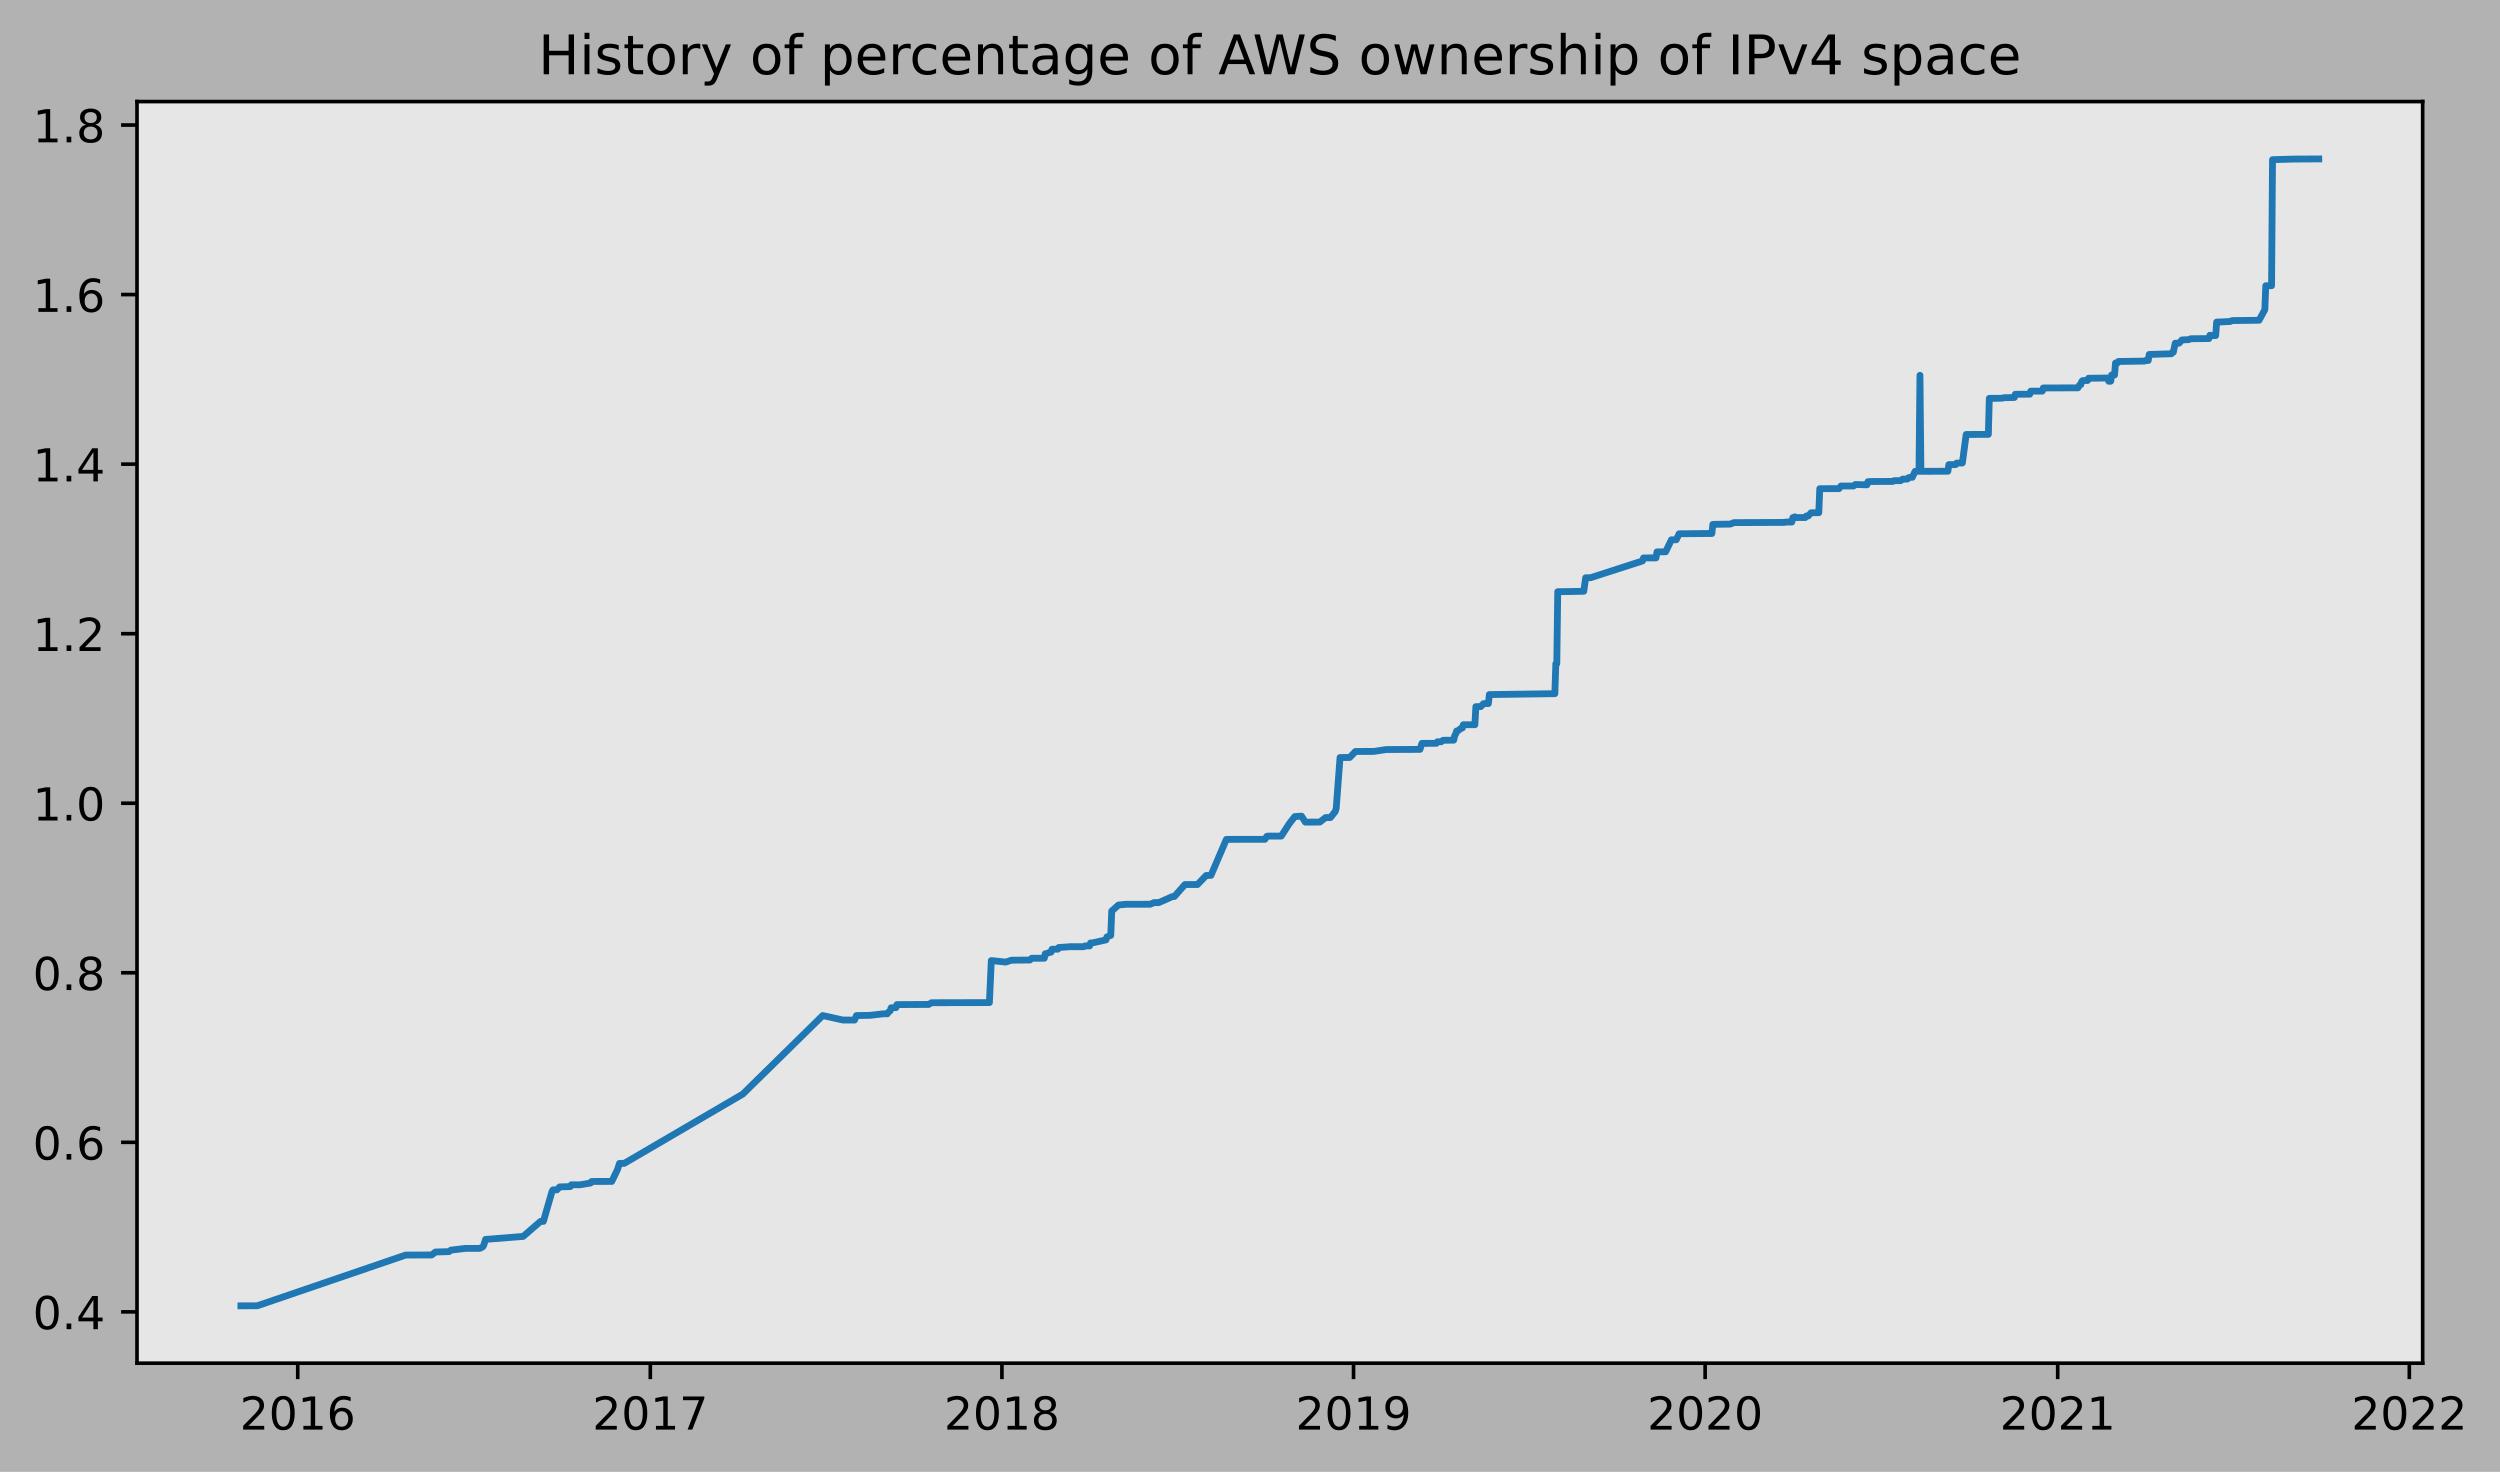
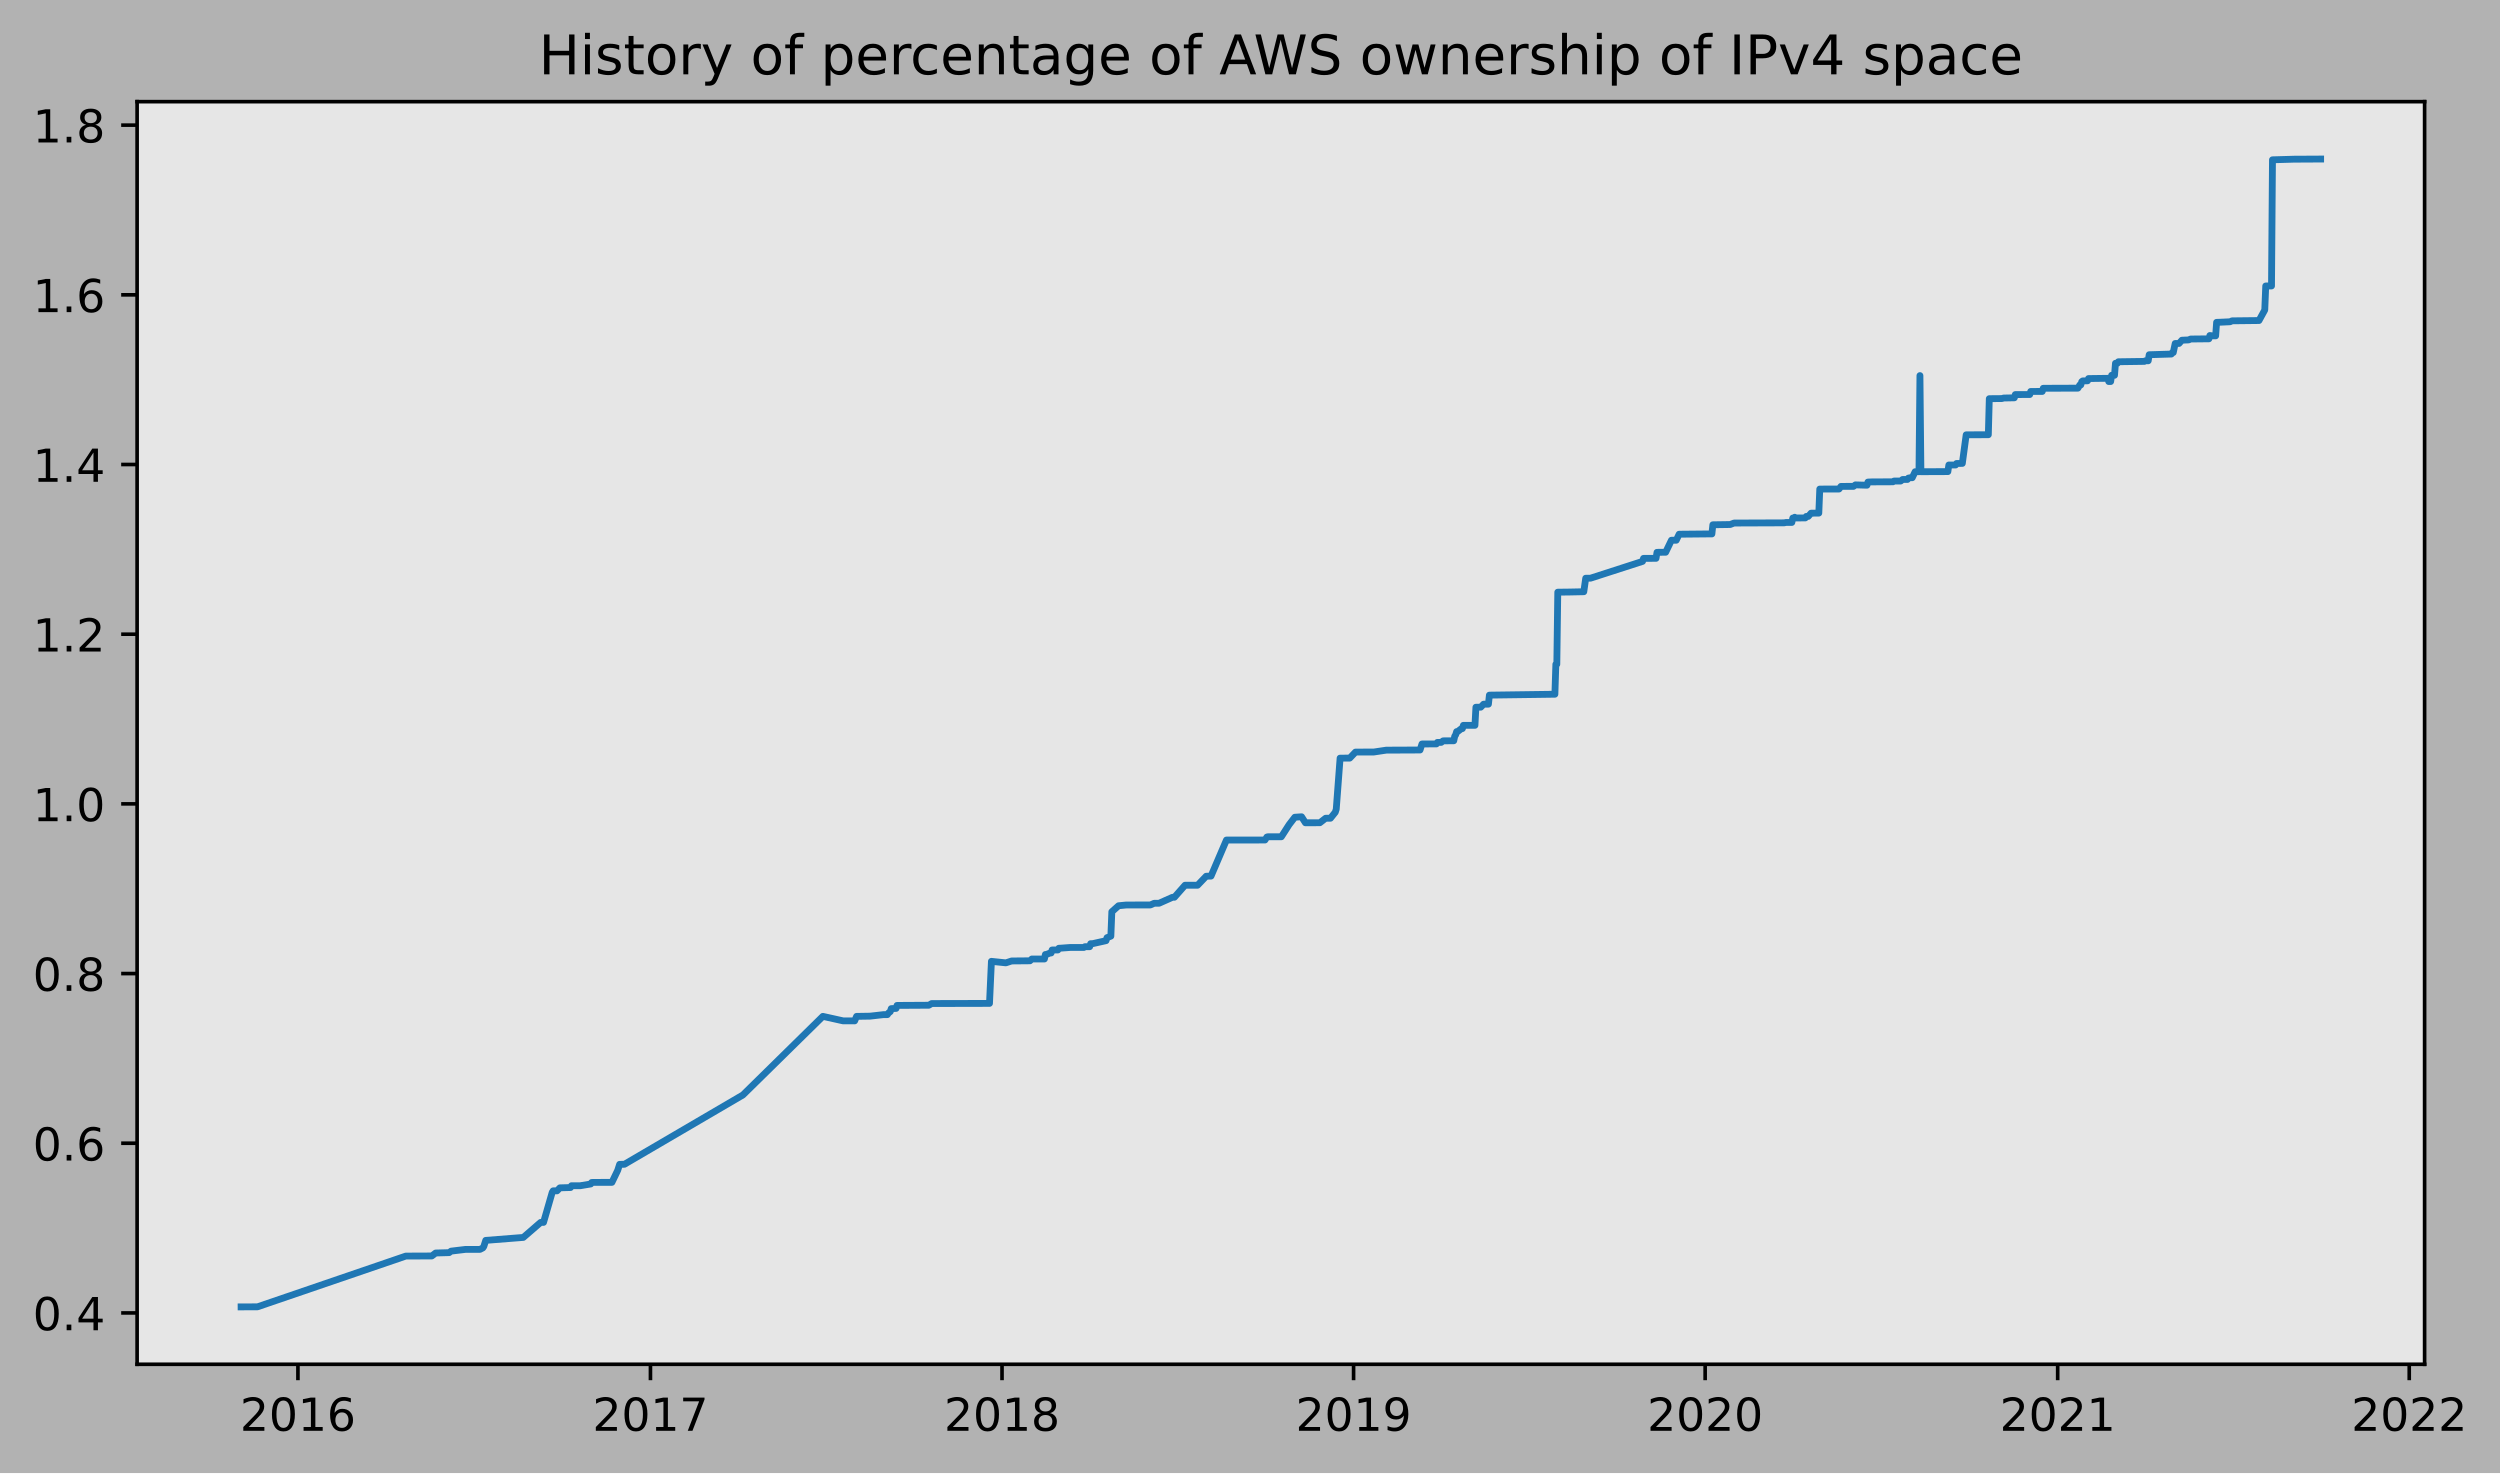
- <svg xmlns="http://www.w3.org/2000/svg" xmlns:xlink="http://www.w3.org/1999/xlink" height="323.396pt" version="1.1" viewBox="0 0 549.297 323.396" width="549.297pt">
+ <svg xmlns="http://www.w3.org/2000/svg" xmlns:xlink="http://www.w3.org/1999/xlink" height="323.396pt" version="1.1" viewBox="0 0 548.855 323.396" width="548.855pt">
  <defs>
    <style type="text/css">
*{stroke-linecap:butt;stroke-linejoin:round;}
  </style>
  </defs>
  <g id="figure_1">
    <g id="patch_1">
-       <path d="M 0 323.396  L 549.297 323.396  L 549.297 0  L 0 0  z " style="fill:#b2b2b2;" />
+       <path d="M 0 323.396  L 548.855 323.396  L 548.855 0  L 0 0  z " style="fill:#b2b2b2;" />
    </g>
    <g id="axes_1">
      <g id="patch_2">
        <path d="M 30.103 299.518  L 532.303 299.518  L 532.303 22.318  L 30.103 22.318  z " style="fill:#e6e6e6;" />
      </g>
      <g id="matplotlib.axis_1">
        <g id="xtick_1">
          <g id="line2d_1">
            <defs>
-               <path d="M 0 0  L 0 3.5  " id="mbe4818b61f" style="stroke:#000000;stroke-width:0.8;" />
-             </defs>
-             <g>
-               <use style="stroke:#000000;stroke-width:0.8;" x="65.418" xlink:href="#mbe4818b61f" y="299.518" />
+               <path d="M 0 0  L 0 3.5  " id="m48c02fd66b" style="stroke:#000000;stroke-width:0.8;" />
+             </defs>
+             <g>
+               <use style="stroke:#000000;stroke-width:0.8;" x="65.407" xlink:href="#m48c02fd66b" y="299.518" />
            </g>
          </g>
          <g id="text_1">
            <defs>
              <path d="M 19.188 8.297  L 53.609 8.297  L 53.609 0  L 7.328 0  L 7.328 8.297  Q 12.938 14.109 22.625 23.891  Q 32.328 33.688 34.812 36.531  Q 39.547 41.844 41.422 45.531  Q 43.312 49.219 43.312 52.781  Q 43.312 58.594 39.234 62.25  Q 35.156 65.922 28.609 65.922  Q 23.969 65.922 18.812 64.312  Q 13.672 62.703 7.812 59.422  L 7.812 69.391  Q 13.766 71.781 18.938 73  Q 24.125 74.219 28.422 74.219  Q 39.75 74.219 46.484 68.547  Q 53.219 62.891 53.219 53.422  Q 53.219 48.922 51.531 44.891  Q 49.859 40.875 45.406 35.406  Q 44.188 33.984 37.641 27.219  Q 31.109 20.453 19.188 8.297  z " id="DejaVuSans-50" />
              <path d="M 31.781 66.406  Q 24.172 66.406 20.328 58.906  Q 16.5 51.422 16.5 36.375  Q 16.5 21.391 20.328 13.891  Q 24.172 6.391 31.781 6.391  Q 39.453 6.391 43.281 13.891  Q 47.125 21.391 47.125 36.375  Q 47.125 51.422 43.281 58.906  Q 39.453 66.406 31.781 66.406  z M 31.781 74.219  Q 44.047 74.219 50.516 64.516  Q 56.984 54.828 56.984 36.375  Q 56.984 17.969 50.516 8.266  Q 44.047 -1.422 31.781 -1.422  Q 19.531 -1.422 13.062 8.266  Q 6.594 17.969 6.594 36.375  Q 6.594 54.828 13.062 64.516  Q 19.531 74.219 31.781 74.219  z " id="DejaVuSans-48" />
              <path d="M 12.406 8.297  L 28.516 8.297  L 28.516 63.922  L 10.984 60.406  L 10.984 69.391  L 28.422 72.906  L 38.281 72.906  L 38.281 8.297  L 54.391 8.297  L 54.391 0  L 12.406 0  z " id="DejaVuSans-49" />
              <path d="M 33.016 40.375  Q 26.375 40.375 22.484 35.828  Q 18.609 31.297 18.609 23.391  Q 18.609 15.531 22.484 10.953  Q 26.375 6.391 33.016 6.391  Q 39.656 6.391 43.531 10.953  Q 47.406 15.531 47.406 23.391  Q 47.406 31.297 43.531 35.828  Q 39.656 40.375 33.016 40.375  z M 52.594 71.297  L 52.594 62.312  Q 48.875 64.062 45.094 64.984  Q 41.312 65.922 37.594 65.922  Q 27.828 65.922 22.672 59.328  Q 17.531 52.734 16.797 39.406  Q 19.672 43.656 24.016 45.922  Q 28.375 48.188 33.594 48.188  Q 44.578 48.188 50.953 41.516  Q 57.328 34.859 57.328 23.391  Q 57.328 12.156 50.688 5.359  Q 44.047 -1.422 33.016 -1.422  Q 20.359 -1.422 13.672 8.266  Q 6.984 17.969 6.984 36.375  Q 6.984 53.656 15.188 63.938  Q 23.391 74.219 37.203 74.219  Q 40.922 74.219 44.703 73.484  Q 48.484 72.75 52.594 71.297  z " id="DejaVuSans-54" />
            </defs>
-             <g transform="translate(52.6932 314.1166)scale(0.1 -0.1)">
+             <g transform="translate(52.68163 314.1166)scale(0.1 -0.1)">
              <use xlink:href="#DejaVuSans-50" />
              <use x="63.623" xlink:href="#DejaVuSans-48" />
              <use x="127.246" xlink:href="#DejaVuSans-49" />
              <use x="190.869" xlink:href="#DejaVuSans-54" />
            </g>
          </g>
        </g>
        <g id="xtick_2">
          <g id="line2d_2">
            <g>
-               <use style="stroke:#000000;stroke-width:0.8;" x="142.885" xlink:href="#mbe4818b61f" y="299.518" />
+               <use style="stroke:#000000;stroke-width:0.8;" x="142.802" xlink:href="#m48c02fd66b" y="299.518" />
            </g>
          </g>
          <g id="text_2">
            <defs>
              <path d="M 8.203 72.906  L 55.078 72.906  L 55.078 68.703  L 28.609 0  L 18.312 0  L 43.219 64.594  L 8.203 64.594  z " id="DejaVuSans-55" />
            </defs>
-             <g transform="translate(130.1599 314.1166)scale(0.1 -0.1)">
+             <g transform="translate(130.0765 314.1166)scale(0.1 -0.1)">
              <use xlink:href="#DejaVuSans-50" />
              <use x="63.623" xlink:href="#DejaVuSans-48" />
              <use x="127.246" xlink:href="#DejaVuSans-49" />
              <use x="190.869" xlink:href="#DejaVuSans-55" />
            </g>
          </g>
        </g>
        <g id="xtick_3">
          <g id="line2d_3">
            <g>
-               <use style="stroke:#000000;stroke-width:0.8;" x="220.14" xlink:href="#mbe4818b61f" y="299.518" />
+               <use style="stroke:#000000;stroke-width:0.8;" x="219.985" xlink:href="#m48c02fd66b" y="299.518" />
            </g>
          </g>
          <g id="text_3">
            <defs>
              <path d="M 31.781 34.625  Q 24.75 34.625 20.719 30.859  Q 16.703 27.094 16.703 20.516  Q 16.703 13.922 20.719 10.156  Q 24.75 6.391 31.781 6.391  Q 38.812 6.391 42.859 10.172  Q 46.922 13.969 46.922 20.516  Q 46.922 27.094 42.891 30.859  Q 38.875 34.625 31.781 34.625  z M 21.922 38.812  Q 15.578 40.375 12.031 44.719  Q 8.5 49.078 8.5 55.328  Q 8.5 64.062 14.719 69.141  Q 20.953 74.219 31.781 74.219  Q 42.672 74.219 48.875 69.141  Q 55.078 64.062 55.078 55.328  Q 55.078 49.078 51.531 44.719  Q 48 40.375 41.703 38.812  Q 48.828 37.156 52.797 32.312  Q 56.781 27.484 56.781 20.516  Q 56.781 9.906 50.312 4.234  Q 43.844 -1.422 31.781 -1.422  Q 19.734 -1.422 13.25 4.234  Q 6.781 9.906 6.781 20.516  Q 6.781 27.484 10.781 32.312  Q 14.797 37.156 21.922 38.812  z M 18.312 54.391  Q 18.312 48.734 21.844 45.562  Q 25.391 42.391 31.781 42.391  Q 38.141 42.391 41.719 45.562  Q 45.312 48.734 45.312 54.391  Q 45.312 60.062 41.719 63.234  Q 38.141 66.406 31.781 66.406  Q 25.391 66.406 21.844 63.234  Q 18.312 60.062 18.312 54.391  z " id="DejaVuSans-56" />
            </defs>
-             <g transform="translate(207.4149 314.1166)scale(0.1 -0.1)">
+             <g transform="translate(207.26 314.1166)scale(0.1 -0.1)">
              <use xlink:href="#DejaVuSans-50" />
              <use x="63.623" xlink:href="#DejaVuSans-48" />
              <use x="127.246" xlink:href="#DejaVuSans-49" />
              <use x="190.869" xlink:href="#DejaVuSans-56" />
            </g>
          </g>
        </g>
        <g id="xtick_4">
          <g id="line2d_4">
            <g>
-               <use style="stroke:#000000;stroke-width:0.8;" x="297.395" xlink:href="#mbe4818b61f" y="299.518" />
+               <use style="stroke:#000000;stroke-width:0.8;" x="297.168" xlink:href="#m48c02fd66b" y="299.518" />
            </g>
          </g>
          <g id="text_4">
            <defs>
              <path d="M 10.984 1.516  L 10.984 10.5  Q 14.703 8.734 18.5 7.812  Q 22.312 6.891 25.984 6.891  Q 35.75 6.891 40.891 13.453  Q 46.047 20.016 46.781 33.406  Q 43.953 29.203 39.594 26.953  Q 35.25 24.703 29.984 24.703  Q 19.047 24.703 12.672 31.312  Q 6.297 37.938 6.297 49.422  Q 6.297 60.641 12.938 67.422  Q 19.578 74.219 30.609 74.219  Q 43.266 74.219 49.922 64.516  Q 56.594 54.828 56.594 36.375  Q 56.594 19.141 48.406 8.859  Q 40.234 -1.422 26.422 -1.422  Q 22.703 -1.422 18.891 -0.688  Q 15.094 0.047 10.984 1.516  z M 30.609 32.422  Q 37.25 32.422 41.125 36.953  Q 45.016 41.5 45.016 49.422  Q 45.016 57.281 41.125 61.844  Q 37.25 66.406 30.609 66.406  Q 23.969 66.406 20.094 61.844  Q 16.219 57.281 16.219 49.422  Q 16.219 41.5 20.094 36.953  Q 23.969 32.422 30.609 32.422  z " id="DejaVuSans-57" />
            </defs>
-             <g transform="translate(284.6699 314.1166)scale(0.1 -0.1)">
+             <g transform="translate(284.4435 314.1166)scale(0.1 -0.1)">
              <use xlink:href="#DejaVuSans-50" />
              <use x="63.623" xlink:href="#DejaVuSans-48" />
              <use x="127.246" xlink:href="#DejaVuSans-49" />
              <use x="190.869" xlink:href="#DejaVuSans-57" />
            </g>
          </g>
        </g>
        <g id="xtick_5">
          <g id="line2d_5">
            <g>
-               <use style="stroke:#000000;stroke-width:0.8;" x="374.65" xlink:href="#mbe4818b61f" y="299.518" />
+               <use style="stroke:#000000;stroke-width:0.8;" x="374.352" xlink:href="#m48c02fd66b" y="299.518" />
            </g>
          </g>
          <g id="text_5">
-             <g transform="translate(361.925 314.1166)scale(0.1 -0.1)">
+             <g transform="translate(361.6269 314.1166)scale(0.1 -0.1)">
              <use xlink:href="#DejaVuSans-50" />
              <use x="63.623" xlink:href="#DejaVuSans-48" />
              <use x="127.246" xlink:href="#DejaVuSans-50" />
              <use x="190.869" xlink:href="#DejaVuSans-48" />
            </g>
          </g>
        </g>
        <g id="xtick_6">
          <g id="line2d_6">
            <g>
-               <use style="stroke:#000000;stroke-width:0.8;" x="452.117" xlink:href="#mbe4818b61f" y="299.518" />
+               <use style="stroke:#000000;stroke-width:0.8;" x="451.747" xlink:href="#m48c02fd66b" y="299.518" />
            </g>
          </g>
          <g id="text_6">
-             <g transform="translate(439.3916 314.1166)scale(0.1 -0.1)">
+             <g transform="translate(439.0219 314.1166)scale(0.1 -0.1)">
              <use xlink:href="#DejaVuSans-50" />
              <use x="63.623" xlink:href="#DejaVuSans-48" />
              <use x="127.246" xlink:href="#DejaVuSans-50" />
              <use x="190.869" xlink:href="#DejaVuSans-49" />
            </g>
          </g>
        </g>
        <g id="xtick_7">
          <g id="line2d_7">
            <g>
-               <use style="stroke:#000000;stroke-width:0.8;" x="529.372" xlink:href="#mbe4818b61f" y="299.518" />
+               <use style="stroke:#000000;stroke-width:0.8;" x="528.93" xlink:href="#m48c02fd66b" y="299.518" />
            </g>
          </g>
          <g id="text_7">
-             <g transform="translate(516.6467 314.1166)scale(0.1 -0.1)">
+             <g transform="translate(516.2053 314.1166)scale(0.1 -0.1)">
              <use xlink:href="#DejaVuSans-50" />
              <use x="63.623" xlink:href="#DejaVuSans-48" />
              <use x="127.246" xlink:href="#DejaVuSans-50" />
              <use x="190.869" xlink:href="#DejaVuSans-50" />
            </g>
          </g>
        </g>
      </g>
      <g id="matplotlib.axis_2">
        <g id="ytick_1">
          <g id="line2d_8">
            <defs>
-               <path d="M 0 0  L -3.5 0  " id="m93fa39d09d" style="stroke:#000000;stroke-width:0.8;" />
-             </defs>
-             <g>
-               <use style="stroke:#000000;stroke-width:0.8;" x="30.103" xlink:href="#m93fa39d09d" y="288.244" />
+               <path d="M 0 0  L -3.5 0  " id="m6d842d159d" style="stroke:#000000;stroke-width:0.8;" />
+             </defs>
+             <g>
+               <use style="stroke:#000000;stroke-width:0.8;" x="30.103" xlink:href="#m6d842d159d" y="288.244" />
            </g>
          </g>
          <g id="text_8">
            <defs>
              <path d="M 10.688 12.406  L 21 12.406  L 21 0  L 10.688 0  z " id="DejaVuSans-46" />
              <path d="M 37.797 64.312  L 12.891 25.391  L 37.797 25.391  z M 35.203 72.906  L 47.609 72.906  L 47.609 25.391  L 58.016 25.391  L 58.016 17.188  L 47.609 17.188  L 47.609 0  L 37.797 0  L 37.797 17.188  L 4.891 17.188  L 4.891 26.703  z " id="DejaVuSans-52" />
            </defs>
            <g transform="translate(7.2 292.0431)scale(0.1 -0.1)">
              <use xlink:href="#DejaVuSans-48" />
              <use x="63.623" xlink:href="#DejaVuSans-46" />
              <use x="95.41" xlink:href="#DejaVuSans-52" />
            </g>
          </g>
        </g>
        <g id="ytick_2">
          <g id="line2d_9">
            <g>
-               <use style="stroke:#000000;stroke-width:0.8;" x="30.103" xlink:href="#m93fa39d09d" y="250.991" />
+               <use style="stroke:#000000;stroke-width:0.8;" x="30.103" xlink:href="#m6d842d159d" y="250.991" />
            </g>
          </g>
          <g id="text_9">
            <g transform="translate(7.2 254.7902)scale(0.1 -0.1)">
              <use xlink:href="#DejaVuSans-48" />
              <use x="63.623" xlink:href="#DejaVuSans-46" />
              <use x="95.41" xlink:href="#DejaVuSans-54" />
            </g>
          </g>
        </g>
        <g id="ytick_3">
          <g id="line2d_10">
            <g>
-               <use style="stroke:#000000;stroke-width:0.8;" x="30.103" xlink:href="#m93fa39d09d" y="213.738" />
+               <use style="stroke:#000000;stroke-width:0.8;" x="30.103" xlink:href="#m6d842d159d" y="213.738" />
            </g>
          </g>
          <g id="text_10">
            <g transform="translate(7.2 217.5373)scale(0.1 -0.1)">
              <use xlink:href="#DejaVuSans-48" />
              <use x="63.623" xlink:href="#DejaVuSans-46" />
              <use x="95.41" xlink:href="#DejaVuSans-56" />
            </g>
          </g>
        </g>
        <g id="ytick_4">
          <g id="line2d_11">
            <g>
-               <use style="stroke:#000000;stroke-width:0.8;" x="30.103" xlink:href="#m93fa39d09d" y="176.485" />
+               <use style="stroke:#000000;stroke-width:0.8;" x="30.103" xlink:href="#m6d842d159d" y="176.485" />
            </g>
          </g>
          <g id="text_11">
            <g transform="translate(7.2 180.2844)scale(0.1 -0.1)">
              <use xlink:href="#DejaVuSans-49" />
              <use x="63.623" xlink:href="#DejaVuSans-46" />
              <use x="95.41" xlink:href="#DejaVuSans-48" />
            </g>
          </g>
        </g>
        <g id="ytick_5">
          <g id="line2d_12">
            <g>
-               <use style="stroke:#000000;stroke-width:0.8;" x="30.103" xlink:href="#m93fa39d09d" y="139.232" />
+               <use style="stroke:#000000;stroke-width:0.8;" x="30.103" xlink:href="#m6d842d159d" y="139.232" />
            </g>
          </g>
          <g id="text_12">
            <g transform="translate(7.2 143.0315)scale(0.1 -0.1)">
              <use xlink:href="#DejaVuSans-49" />
              <use x="63.623" xlink:href="#DejaVuSans-46" />
              <use x="95.41" xlink:href="#DejaVuSans-50" />
            </g>
          </g>
        </g>
        <g id="ytick_6">
          <g id="line2d_13">
            <g>
-               <use style="stroke:#000000;stroke-width:0.8;" x="30.103" xlink:href="#m93fa39d09d" y="101.979" />
+               <use style="stroke:#000000;stroke-width:0.8;" x="30.103" xlink:href="#m6d842d159d" y="101.979" />
            </g>
          </g>
          <g id="text_13">
            <g transform="translate(7.2 105.7786)scale(0.1 -0.1)">
              <use xlink:href="#DejaVuSans-49" />
              <use x="63.623" xlink:href="#DejaVuSans-46" />
              <use x="95.41" xlink:href="#DejaVuSans-52" />
            </g>
          </g>
        </g>
        <g id="ytick_7">
          <g id="line2d_14">
            <g>
-               <use style="stroke:#000000;stroke-width:0.8;" x="30.103" xlink:href="#m93fa39d09d" y="64.726" />
+               <use style="stroke:#000000;stroke-width:0.8;" x="30.103" xlink:href="#m6d842d159d" y="64.726" />
            </g>
          </g>
          <g id="text_14">
-             <g transform="translate(7.2 68.52565)scale(0.1 -0.1)">
+             <g transform="translate(7.2 68.52568)scale(0.1 -0.1)">
              <use xlink:href="#DejaVuSans-49" />
              <use x="63.623" xlink:href="#DejaVuSans-46" />
              <use x="95.41" xlink:href="#DejaVuSans-54" />
            </g>
          </g>
        </g>
        <g id="ytick_8">
          <g id="line2d_15">
            <g>
-               <use style="stroke:#000000;stroke-width:0.8;" x="30.103" xlink:href="#m93fa39d09d" y="27.474" />
+               <use style="stroke:#000000;stroke-width:0.8;" x="30.103" xlink:href="#m6d842d159d" y="27.474" />
            </g>
          </g>
          <g id="text_15">
-             <g transform="translate(7.2 31.27275)scale(0.1 -0.1)">
+             <g transform="translate(7.2 31.27278)scale(0.1 -0.1)">
              <use xlink:href="#DejaVuSans-49" />
              <use x="63.623" xlink:href="#DejaVuSans-46" />
              <use x="95.41" xlink:href="#DejaVuSans-56" />
            </g>
          </g>
        </g>
      </g>
      <g id="line2d_16">
-         <path clip-path="url(#ped8e75780e)" d="M 52.93 286.918  L 56.529 286.904  L 89.124 275.762  L 94.839 275.737  L 95.685 275.088  L 98.648 275.006  L 99.072 274.677  L 102.247 274.295  L 105.421 274.297  L 106.056 273.968  L 106.268 273.638  L 106.691 272.314  L 114.946 271.666  L 118.756 268.367  L 119.391 268.364  L 121.296 261.77  L 121.507 261.44  L 122.354 261.44  L 122.989 260.781  L 125.317 260.715  L 125.529 260.321  L 127.434 260.321  L 129.762 259.933  L 129.974 259.603  L 130.397 259.588  L 134.419 259.576  L 135.689 256.939  L 136.112 255.62  L 137.17 255.609  L 163.204 240.39  L 180.772 223.134  L 185.216 224.12  L 187.756 224.127  L 188.18 223.137  L 191.143 223.089  L 194.106 222.752  L 194.953 222.752  L 195.164 222.422  L 195.588 222.092  L 195.799 221.433  L 196.858 221.392  L 197.069 220.732  L 204.054 220.69  L 204.689 220.319  L 217.388 220.288  L 217.812 211.056  L 220.987 211.386  L 222.256 210.972  L 226.278 210.936  L 226.701 210.539  L 229.453 210.54  L 229.664 209.551  L 229.876 209.549  L 230.723 209.217  L 230.934 209.216  L 231.146 208.557  L 232.416 208.556  L 232.628 208.178  L 232.839 208.176  L 235.168 208.007  L 238.131 208.006  L 238.342 207.841  L 239.401 207.84  L 239.612 207.181  L 240.036 207.176  L 242.999 206.516  L 243.211 205.856  L 244.057 205.527  L 244.269 200.169  L 245.75 198.85  L 247.444 198.685  L 252.735 198.678  L 253.582 198.308  L 254.64 198.308  L 257.603 196.989  L 258.027 196.985  L 260.355 194.346  L 263.106 194.35  L 265.011 192.366  L 266.07 192.339  L 269.456 184.423  L 277.922 184.418  L 278.346 183.759  L 278.557 183.707  L 281.521 183.704  L 283.214 181.066  L 284.484 179.417  L 285.965 179.318  L 286.812 180.637  L 289.987 180.625  L 291.257 179.636  L 292.315 179.635  L 293.373 178.316  L 293.585 177.651  L 294.432 166.441  L 296.548 166.436  L 297.818 165.112  L 301.84 165.1  L 304.591 164.688  L 311.999 164.655  L 312.423 163.335  L 315.597 163.32  L 315.809 162.99  L 316.656 162.979  L 317.079 162.649  L 319.407 162.631  L 319.619 161.642  L 319.831 161.312  L 320.042 160.616  L 320.254 160.615  L 321.101 159.956  L 321.312 159.956  L 321.524 159.241  L 324.064 159.237  L 324.275 155.265  L 325.334 155.259  L 325.969 154.598  L 327.027 154.592  L 327.239 152.611  L 341.631 152.413  L 341.843 145.834  L 342.055 145.834  L 342.266 130.007  L 344.806 129.977  L 347.981 129.91  L 348.404 126.943  L 349.463 126.936  L 360.892 123.248  L 361.104 122.588  L 363.855 122.578  L 364.067 121.259  L 365.972 121.241  L 367.242 118.603  L 368.3 118.602  L 368.935 117.283  L 374.862 117.224  L 376.132 117.219  L 376.343 115.211  L 380.153 115.154  L 381 114.83  L 392.006 114.786  L 392.429 114.704  L 393.699 114.698  L 393.911 113.73  L 394.122 113.73  L 394.334 113.557  L 394.546 113.719  L 396.662 113.706  L 396.874 113.378  L 397.297 113.377  L 397.932 112.664  L 399.626 112.647  L 399.837 107.369  L 404.07 107.36  L 404.494 106.783  L 407.245 106.78  L 407.669 106.451  L 410.208 106.528  L 410.42 105.833  L 411.267 105.798  L 415.923 105.776  L 416.135 105.611  L 417.616 105.605  L 418.04 105.267  L 419.098 105.263  L 419.31 104.964  L 419.733 104.882  L 420.156 104.882  L 420.791 103.563  L 421.638 103.563  L 421.85 82.459  L 422.061 103.561  L 427.988 103.536  L 428.199 102.086  L 429.681 102.086  L 429.893 101.755  L 431.163 101.736  L 432.009 95.461  L 436.877 95.438  L 437.089 87.525  L 439.841 87.502  L 440.264 87.385  L 442.592 87.337  L 442.804 86.626  L 445.979 86.613  L 446.19 85.942  L 448.73 85.938  L 448.942 85.245  L 456.561 85.215  L 456.985 84.509  L 457.196 84.509  L 457.408 83.792  L 457.62 83.624  L 458.678 83.605  L 458.89 83.11  L 463.123 83.055  L 463.334 83.765  L 463.758 83.763  L 463.969 82.395  L 464.604 82.395  L 464.816 79.757  L 465.239 79.755  L 465.451 79.421  L 471.166 79.34  L 471.377 79.208  L 472.012 79.207  L 472.224 77.877  L 477.092 77.731  L 477.304 77.4  L 477.516 77.399  L 477.939 75.41  L 478.786 75.4  L 479.42 74.689  L 480.902 74.626  L 481.325 74.429  L 485.347 74.386  L 485.559 73.66  L 486.194 73.74  L 486.828 73.734  L 487.04 70.766  L 487.675 70.748  L 490.003 70.642  L 490.427 70.436  L 496.353 70.37  L 497.623 68.057  L 497.835 62.781  L 499.105 62.78  L 499.316 35.083  L 503.126 34.976  L 503.973 34.948  L 509.476 34.918  L 509.476 34.918  " style="fill:none;stroke:#1f77b4;stroke-linecap:square;stroke-width:1.5;" />
+         <path clip-path="url(#p053f621e07)" d="M 52.93 286.918  L 56.525 286.904  L 89.09 275.762  L 94.8 275.737  L 95.646 275.088  L 98.606 275.006  L 99.029 274.677  L 102.201 274.295  L 105.373 274.297  L 106.007 273.968  L 106.219 273.638  L 106.642 272.314  L 114.889 271.666  L 118.695 268.367  L 119.329 268.364  L 121.232 261.77  L 121.444 261.44  L 122.29 261.44  L 122.924 260.781  L 125.25 260.715  L 125.462 260.321  L 127.365 260.321  L 129.691 259.933  L 129.902 259.603  L 130.325 259.588  L 134.343 259.576  L 135.612 256.939  L 136.035 255.62  L 137.092 255.609  L 163.102 240.39  L 180.653 223.134  L 185.094 224.12  L 187.631 224.127  L 188.054 223.137  L 191.015 223.089  L 193.975 222.752  L 194.821 222.752  L 195.033 222.422  L 195.455 222.092  L 195.667 221.433  L 196.724 221.392  L 196.936 220.732  L 203.914 220.69  L 204.548 220.319  L 217.236 220.288  L 217.659 211.056  L 220.831 211.386  L 222.1 210.972  L 226.117 210.936  L 226.54 210.539  L 229.289 210.54  L 229.501 209.551  L 229.712 209.549  L 230.558 209.217  L 230.77 209.216  L 230.981 208.557  L 232.25 208.556  L 232.461 208.178  L 232.673 208.176  L 234.999 208.007  L 237.959 208.006  L 238.171 207.841  L 239.228 207.84  L 239.439 207.181  L 239.862 207.176  L 242.823 206.516  L 243.034 205.856  L 243.88 205.527  L 244.092 200.169  L 245.572 198.85  L 247.264 198.685  L 252.55 198.678  L 253.396 198.308  L 254.453 198.308  L 257.414 196.989  L 257.837 196.985  L 260.163 194.346  L 262.912 194.35  L 264.815 192.366  L 265.872 192.339  L 269.256 184.423  L 277.714 184.418  L 278.137 183.759  L 278.348 183.707  L 281.309 183.704  L 283.001 181.066  L 284.269 179.417  L 285.75 179.318  L 286.595 180.637  L 289.767 180.625  L 291.036 179.636  L 292.093 179.635  L 293.151 178.316  L 293.362 177.651  L 294.208 166.441  L 296.323 166.436  L 297.591 165.112  L 301.609 165.1  L 304.358 164.688  L 311.759 164.655  L 312.182 163.335  L 315.354 163.32  L 315.566 162.99  L 316.411 162.979  L 316.834 162.649  L 319.16 162.631  L 319.372 161.642  L 319.583 161.312  L 319.795 160.616  L 320.006 160.615  L 320.852 159.956  L 321.064 159.956  L 321.275 159.241  L 323.813 159.237  L 324.024 155.265  L 325.081 155.259  L 325.716 154.598  L 326.773 154.592  L 326.985 152.611  L 341.364 152.413  L 341.575 145.834  L 341.787 145.834  L 341.998 130.007  L 344.536 129.977  L 347.708 129.91  L 348.131 126.943  L 349.188 126.936  L 360.607 123.248  L 360.818 122.588  L 363.567 122.578  L 363.779 121.259  L 365.682 121.241  L 366.951 118.603  L 368.008 118.602  L 368.642 117.283  L 374.563 117.224  L 375.832 117.219  L 376.044 115.211  L 379.85 115.154  L 380.696 114.83  L 391.692 114.786  L 392.115 114.704  L 393.383 114.698  L 393.595 113.73  L 393.806 113.73  L 394.018 113.557  L 394.229 113.719  L 396.344 113.706  L 396.555 113.378  L 396.978 113.377  L 397.613 112.664  L 399.304 112.647  L 399.516 107.369  L 403.745 107.36  L 404.168 106.783  L 406.917 106.78  L 407.34 106.451  L 409.877 106.528  L 410.089 105.833  L 410.935 105.798  L 415.587 105.776  L 415.798 105.611  L 417.279 105.605  L 417.702 105.267  L 418.759 105.263  L 418.97 104.964  L 419.393 104.882  L 419.816 104.882  L 420.451 103.563  L 421.296 103.563  L 421.508 82.459  L 421.719 103.561  L 427.64 103.536  L 427.852 102.086  L 429.332 102.086  L 429.543 101.755  L 430.812 101.736  L 431.658 95.462  L 436.522 95.438  L 436.733 87.525  L 439.482 87.502  L 439.905 87.385  L 442.231 87.337  L 442.443 86.626  L 445.614 86.613  L 445.826 85.942  L 448.363 85.938  L 448.575 85.245  L 456.188 85.215  L 456.61 84.509  L 456.822 84.509  L 457.033 83.792  L 457.245 83.624  L 458.302 83.605  L 458.514 83.11  L 462.743 83.055  L 462.954 83.765  L 463.377 83.763  L 463.589 82.395  L 464.223 82.395  L 464.435 79.757  L 464.857 79.755  L 465.069 79.421  L 470.778 79.34  L 470.99 79.208  L 471.624 79.207  L 471.836 77.877  L 476.699 77.731  L 476.911 77.401  L 477.122 77.399  L 477.545 75.41  L 478.391 75.4  L 479.025 74.689  L 480.506 74.626  L 480.929 74.429  L 484.946 74.386  L 485.158 73.66  L 485.792 73.74  L 486.427 73.734  L 486.638 70.766  L 487.272 70.748  L 489.598 70.642  L 490.021 70.436  L 495.942 70.37  L 497.211 68.057  L 497.423 62.782  L 498.691 62.781  L 498.903 35.083  L 502.709 34.976  L 503.555 34.948  L 509.053 34.918  L 509.476 34.918  L 509.476 34.918  " style="fill:none;stroke:#1f77b4;stroke-linecap:square;stroke-width:1.5;" />
      </g>
      <g id="patch_3">
        <path d="M 30.103 299.518  L 30.103 22.318  " style="fill:none;stroke:#000000;stroke-linecap:square;stroke-linejoin:miter;stroke-width:0.8;" />
      </g>
      <g id="patch_4">
        <path d="M 532.303 299.518  L 532.303 22.318  " style="fill:none;stroke:#000000;stroke-linecap:square;stroke-linejoin:miter;stroke-width:0.8;" />
      </g>
      <g id="patch_5">
        <path d="M 30.103 299.518  L 532.303 299.518  " style="fill:none;stroke:#000000;stroke-linecap:square;stroke-linejoin:miter;stroke-width:0.8;" />
      </g>
      <g id="patch_6">
        <path d="M 30.103 22.318  L 532.303 22.318  " style="fill:none;stroke:#000000;stroke-linecap:square;stroke-linejoin:miter;stroke-width:0.8;" />
      </g>
      <g id="text_16">
        <defs>
          <path d="M 9.812 72.906  L 19.672 72.906  L 19.672 43.016  L 55.516 43.016  L 55.516 72.906  L 65.375 72.906  L 65.375 0  L 55.516 0  L 55.516 34.719  L 19.672 34.719  L 19.672 0  L 9.812 0  z " id="DejaVuSans-72" />
          <path d="M 9.422 54.688  L 18.406 54.688  L 18.406 0  L 9.422 0  z M 9.422 75.984  L 18.406 75.984  L 18.406 64.594  L 9.422 64.594  z " id="DejaVuSans-105" />
          <path d="M 44.281 53.078  L 44.281 44.578  Q 40.484 46.531 36.375 47.5  Q 32.281 48.484 27.875 48.484  Q 21.188 48.484 17.844 46.438  Q 14.5 44.391 14.5 40.281  Q 14.5 37.156 16.891 35.375  Q 19.281 33.594 26.516 31.984  L 29.594 31.297  Q 39.156 29.25 43.188 25.516  Q 47.219 21.781 47.219 15.094  Q 47.219 7.469 41.188 3.016  Q 35.156 -1.422 24.609 -1.422  Q 20.219 -1.422 15.453 -0.562  Q 10.688 0.297 5.422 2  L 5.422 11.281  Q 10.406 8.688 15.234 7.391  Q 20.062 6.109 24.812 6.109  Q 31.156 6.109 34.562 8.281  Q 37.984 10.453 37.984 14.406  Q 37.984 18.062 35.516 20.016  Q 33.062 21.969 24.703 23.781  L 21.578 24.516  Q 13.234 26.266 9.516 29.906  Q 5.812 33.547 5.812 39.891  Q 5.812 47.609 11.281 51.797  Q 16.75 56 26.812 56  Q 31.781 56 36.172 55.266  Q 40.578 54.547 44.281 53.078  z " id="DejaVuSans-115" />
          <path d="M 18.312 70.219  L 18.312 54.688  L 36.812 54.688  L 36.812 47.703  L 18.312 47.703  L 18.312 18.016  Q 18.312 11.328 20.141 9.422  Q 21.969 7.516 27.594 7.516  L 36.812 7.516  L 36.812 0  L 27.594 0  Q 17.188 0 13.234 3.875  Q 9.281 7.766 9.281 18.016  L 9.281 47.703  L 2.688 47.703  L 2.688 54.688  L 9.281 54.688  L 9.281 70.219  z " id="DejaVuSans-116" />
          <path d="M 30.609 48.391  Q 23.391 48.391 19.188 42.75  Q 14.984 37.109 14.984 27.297  Q 14.984 17.484 19.156 11.844  Q 23.344 6.203 30.609 6.203  Q 37.797 6.203 41.984 11.859  Q 46.188 17.531 46.188 27.297  Q 46.188 37.016 41.984 42.703  Q 37.797 48.391 30.609 48.391  z M 30.609 56  Q 42.328 56 49.016 48.375  Q 55.719 40.766 55.719 27.297  Q 55.719 13.875 49.016 6.219  Q 42.328 -1.422 30.609 -1.422  Q 18.844 -1.422 12.172 6.219  Q 5.516 13.875 5.516 27.297  Q 5.516 40.766 12.172 48.375  Q 18.844 56 30.609 56  z " id="DejaVuSans-111" />
          <path d="M 41.109 46.297  Q 39.594 47.172 37.812 47.578  Q 36.031 48 33.891 48  Q 26.266 48 22.188 43.047  Q 18.109 38.094 18.109 28.812  L 18.109 0  L 9.078 0  L 9.078 54.688  L 18.109 54.688  L 18.109 46.188  Q 20.953 51.172 25.484 53.578  Q 30.031 56 36.531 56  Q 37.453 56 38.578 55.875  Q 39.703 55.766 41.062 55.516  z " id="DejaVuSans-114" />
          <path d="M 32.172 -5.078  Q 28.375 -14.844 24.75 -17.812  Q 21.141 -20.797 15.094 -20.797  L 7.906 -20.797  L 7.906 -13.281  L 13.188 -13.281  Q 16.891 -13.281 18.938 -11.516  Q 21 -9.766 23.484 -3.219  L 25.094 0.875  L 2.984 54.688  L 12.5 54.688  L 29.594 11.922  L 46.688 54.688  L 56.203 54.688  z " id="DejaVuSans-121" />
          <path id="DejaVuSans-32" />
          <path d="M 37.109 75.984  L 37.109 68.5  L 28.516 68.5  Q 23.688 68.5 21.797 66.547  Q 19.922 64.594 19.922 59.516  L 19.922 54.688  L 34.719 54.688  L 34.719 47.703  L 19.922 47.703  L 19.922 0  L 10.891 0  L 10.891 47.703  L 2.297 47.703  L 2.297 54.688  L 10.891 54.688  L 10.891 58.5  Q 10.891 67.625 15.141 71.797  Q 19.391 75.984 28.609 75.984  z " id="DejaVuSans-102" />
          <path d="M 18.109 8.203  L 18.109 -20.797  L 9.078 -20.797  L 9.078 54.688  L 18.109 54.688  L 18.109 46.391  Q 20.953 51.266 25.266 53.625  Q 29.594 56 35.594 56  Q 45.562 56 51.781 48.094  Q 58.016 40.188 58.016 27.297  Q 58.016 14.406 51.781 6.484  Q 45.562 -1.422 35.594 -1.422  Q 29.594 -1.422 25.266 0.953  Q 20.953 3.328 18.109 8.203  z M 48.688 27.297  Q 48.688 37.203 44.609 42.844  Q 40.531 48.484 33.406 48.484  Q 26.266 48.484 22.188 42.844  Q 18.109 37.203 18.109 27.297  Q 18.109 17.391 22.188 11.75  Q 26.266 6.109 33.406 6.109  Q 40.531 6.109 44.609 11.75  Q 48.688 17.391 48.688 27.297  z " id="DejaVuSans-112" />
          <path d="M 56.203 29.594  L 56.203 25.203  L 14.891 25.203  Q 15.484 15.922 20.484 11.062  Q 25.484 6.203 34.422 6.203  Q 39.594 6.203 44.453 7.469  Q 49.312 8.734 54.109 11.281  L 54.109 2.781  Q 49.266 0.734 44.188 -0.344  Q 39.109 -1.422 33.891 -1.422  Q 20.797 -1.422 13.156 6.188  Q 5.516 13.812 5.516 26.812  Q 5.516 40.234 12.766 48.109  Q 20.016 56 32.328 56  Q 43.359 56 49.781 48.891  Q 56.203 41.797 56.203 29.594  z M 47.219 32.234  Q 47.125 39.594 43.094 43.984  Q 39.062 48.391 32.422 48.391  Q 24.906 48.391 20.391 44.141  Q 15.875 39.891 15.188 32.172  z " id="DejaVuSans-101" />
          <path d="M 48.781 52.594  L 48.781 44.188  Q 44.969 46.297 41.141 47.344  Q 37.312 48.391 33.406 48.391  Q 24.656 48.391 19.812 42.844  Q 14.984 37.312 14.984 27.297  Q 14.984 17.281 19.812 11.734  Q 24.656 6.203 33.406 6.203  Q 37.312 6.203 41.141 7.25  Q 44.969 8.297 48.781 10.406  L 48.781 2.094  Q 45.016 0.344 40.984 -0.531  Q 36.969 -1.422 32.422 -1.422  Q 20.062 -1.422 12.781 6.344  Q 5.516 14.109 5.516 27.297  Q 5.516 40.672 12.859 48.328  Q 20.219 56 33.016 56  Q 37.156 56 41.109 55.141  Q 45.062 54.297 48.781 52.594  z " id="DejaVuSans-99" />
          <path d="M 54.891 33.016  L 54.891 0  L 45.906 0  L 45.906 32.719  Q 45.906 40.484 42.875 44.328  Q 39.844 48.188 33.797 48.188  Q 26.516 48.188 22.312 43.547  Q 18.109 38.922 18.109 30.906  L 18.109 0  L 9.078 0  L 9.078 54.688  L 18.109 54.688  L 18.109 46.188  Q 21.344 51.125 25.703 53.562  Q 30.078 56 35.797 56  Q 45.219 56 50.047 50.172  Q 54.891 44.344 54.891 33.016  z " id="DejaVuSans-110" />
          <path d="M 34.281 27.484  Q 23.391 27.484 19.188 25  Q 14.984 22.516 14.984 16.5  Q 14.984 11.719 18.141 8.906  Q 21.297 6.109 26.703 6.109  Q 34.188 6.109 38.703 11.406  Q 43.219 16.703 43.219 25.484  L 43.219 27.484  z M 52.203 31.203  L 52.203 0  L 43.219 0  L 43.219 8.297  Q 40.141 3.328 35.547 0.953  Q 30.953 -1.422 24.312 -1.422  Q 15.922 -1.422 10.953 3.297  Q 6 8.016 6 15.922  Q 6 25.141 12.172 29.828  Q 18.359 34.516 30.609 34.516  L 43.219 34.516  L 43.219 35.406  Q 43.219 41.609 39.141 45  Q 35.062 48.391 27.688 48.391  Q 23 48.391 18.547 47.266  Q 14.109 46.141 10.016 43.891  L 10.016 52.203  Q 14.938 54.109 19.578 55.047  Q 24.219 56 28.609 56  Q 40.484 56 46.344 49.844  Q 52.203 43.703 52.203 31.203  z " id="DejaVuSans-97" />
          <path d="M 45.406 27.984  Q 45.406 37.75 41.375 43.109  Q 37.359 48.484 30.078 48.484  Q 22.859 48.484 18.828 43.109  Q 14.797 37.75 14.797 27.984  Q 14.797 18.266 18.828 12.891  Q 22.859 7.516 30.078 7.516  Q 37.359 7.516 41.375 12.891  Q 45.406 18.266 45.406 27.984  z M 54.391 6.781  Q 54.391 -7.172 48.188 -13.984  Q 42 -20.797 29.203 -20.797  Q 24.469 -20.797 20.266 -20.094  Q 16.062 -19.391 12.109 -17.922  L 12.109 -9.188  Q 16.062 -11.328 19.922 -12.344  Q 23.781 -13.375 27.781 -13.375  Q 36.625 -13.375 41.016 -8.766  Q 45.406 -4.156 45.406 5.172  L 45.406 9.625  Q 42.625 4.781 38.281 2.391  Q 33.938 0 27.875 0  Q 17.828 0 11.672 7.656  Q 5.516 15.328 5.516 27.984  Q 5.516 40.672 11.672 48.328  Q 17.828 56 27.875 56  Q 33.938 56 38.281 53.609  Q 42.625 51.219 45.406 46.391  L 45.406 54.688  L 54.391 54.688  z " id="DejaVuSans-103" />
          <path d="M 34.188 63.188  L 20.797 26.906  L 47.609 26.906  z M 28.609 72.906  L 39.797 72.906  L 67.578 0  L 57.328 0  L 50.688 18.703  L 17.828 18.703  L 11.188 0  L 0.781 0  z " id="DejaVuSans-65" />
          <path d="M 3.328 72.906  L 13.281 72.906  L 28.609 11.281  L 43.891 72.906  L 54.984 72.906  L 70.312 11.281  L 85.594 72.906  L 95.609 72.906  L 77.297 0  L 64.891 0  L 49.516 63.281  L 33.984 0  L 21.578 0  z " id="DejaVuSans-87" />
          <path d="M 53.516 70.516  L 53.516 60.891  Q 47.906 63.578 42.922 64.891  Q 37.938 66.219 33.297 66.219  Q 25.25 66.219 20.875 63.094  Q 16.5 59.969 16.5 54.203  Q 16.5 49.359 19.406 46.891  Q 22.312 44.438 30.422 42.922  L 36.375 41.703  Q 47.406 39.594 52.656 34.297  Q 57.906 29 57.906 20.125  Q 57.906 9.516 50.797 4.047  Q 43.703 -1.422 29.984 -1.422  Q 24.812 -1.422 18.969 -0.25  Q 13.141 0.922 6.891 3.219  L 6.891 13.375  Q 12.891 10.016 18.656 8.297  Q 24.422 6.594 29.984 6.594  Q 38.422 6.594 43.016 9.906  Q 47.609 13.234 47.609 19.391  Q 47.609 24.75 44.312 27.781  Q 41.016 30.812 33.5 32.328  L 27.484 33.5  Q 16.453 35.688 11.516 40.375  Q 6.594 45.062 6.594 53.422  Q 6.594 63.094 13.406 68.656  Q 20.219 74.219 32.172 74.219  Q 37.312 74.219 42.625 73.281  Q 47.953 72.359 53.516 70.516  z " id="DejaVuSans-83" />
          <path d="M 4.203 54.688  L 13.188 54.688  L 24.422 12.016  L 35.594 54.688  L 46.188 54.688  L 57.422 12.016  L 68.609 54.688  L 77.594 54.688  L 63.281 0  L 52.688 0  L 40.922 44.828  L 29.109 0  L 18.5 0  z " id="DejaVuSans-119" />
          <path d="M 54.891 33.016  L 54.891 0  L 45.906 0  L 45.906 32.719  Q 45.906 40.484 42.875 44.328  Q 39.844 48.188 33.797 48.188  Q 26.516 48.188 22.312 43.547  Q 18.109 38.922 18.109 30.906  L 18.109 0  L 9.078 0  L 9.078 75.984  L 18.109 75.984  L 18.109 46.188  Q 21.344 51.125 25.703 53.562  Q 30.078 56 35.797 56  Q 45.219 56 50.047 50.172  Q 54.891 44.344 54.891 33.016  z " id="DejaVuSans-104" />
          <path d="M 9.812 72.906  L 19.672 72.906  L 19.672 0  L 9.812 0  z " id="DejaVuSans-73" />
          <path d="M 19.672 64.797  L 19.672 37.406  L 32.078 37.406  Q 38.969 37.406 42.719 40.969  Q 46.484 44.531 46.484 51.125  Q 46.484 57.672 42.719 61.234  Q 38.969 64.797 32.078 64.797  z M 9.812 72.906  L 32.078 72.906  Q 44.344 72.906 50.609 67.359  Q 56.891 61.812 56.891 51.125  Q 56.891 40.328 50.609 34.812  Q 44.344 29.297 32.078 29.297  L 19.672 29.297  L 19.672 0  L 9.812 0  z " id="DejaVuSans-80" />
          <path d="M 2.984 54.688  L 12.5 54.688  L 29.594 8.797  L 46.688 54.688  L 56.203 54.688  L 35.688 0  L 23.484 0  z " id="DejaVuSans-118" />
        </defs>
        <g transform="translate(118.2778 16.31812)scale(0.12 -0.12)">
          <use xlink:href="#DejaVuSans-72" />
          <use x="75.195" xlink:href="#DejaVuSans-105" />
          <use x="102.979" xlink:href="#DejaVuSans-115" />
          <use x="155.078" xlink:href="#DejaVuSans-116" />
          <use x="194.287" xlink:href="#DejaVuSans-111" />
          <use x="255.469" xlink:href="#DejaVuSans-114" />
          <use x="296.582" xlink:href="#DejaVuSans-121" />
          <use x="355.762" xlink:href="#DejaVuSans-32" />
          <use x="387.549" xlink:href="#DejaVuSans-111" />
          <use x="448.73" xlink:href="#DejaVuSans-102" />
          <use x="483.936" xlink:href="#DejaVuSans-32" />
          <use x="515.723" xlink:href="#DejaVuSans-112" />
          <use x="579.199" xlink:href="#DejaVuSans-101" />
          <use x="640.723" xlink:href="#DejaVuSans-114" />
          <use x="679.586" xlink:href="#DejaVuSans-99" />
          <use x="734.566" xlink:href="#DejaVuSans-101" />
          <use x="796.09" xlink:href="#DejaVuSans-110" />
          <use x="859.469" xlink:href="#DejaVuSans-116" />
          <use x="898.678" xlink:href="#DejaVuSans-97" />
          <use x="959.957" xlink:href="#DejaVuSans-103" />
          <use x="1023.434" xlink:href="#DejaVuSans-101" />
          <use x="1084.957" xlink:href="#DejaVuSans-32" />
          <use x="1116.744" xlink:href="#DejaVuSans-111" />
          <use x="1177.926" xlink:href="#DejaVuSans-102" />
          <use x="1213.131" xlink:href="#DejaVuSans-32" />
          <use x="1244.918" xlink:href="#DejaVuSans-65" />
          <use x="1307.826" xlink:href="#DejaVuSans-87" />
          <use x="1406.703" xlink:href="#DejaVuSans-83" />
          <use x="1470.18" xlink:href="#DejaVuSans-32" />
          <use x="1501.967" xlink:href="#DejaVuSans-111" />
          <use x="1563.148" xlink:href="#DejaVuSans-119" />
          <use x="1644.936" xlink:href="#DejaVuSans-110" />
          <use x="1708.314" xlink:href="#DejaVuSans-101" />
          <use x="1769.838" xlink:href="#DejaVuSans-114" />
          <use x="1810.951" xlink:href="#DejaVuSans-115" />
          <use x="1863.051" xlink:href="#DejaVuSans-104" />
          <use x="1926.43" xlink:href="#DejaVuSans-105" />
          <use x="1954.213" xlink:href="#DejaVuSans-112" />
          <use x="2017.689" xlink:href="#DejaVuSans-32" />
          <use x="2049.477" xlink:href="#DejaVuSans-111" />
          <use x="2110.658" xlink:href="#DejaVuSans-102" />
          <use x="2145.863" xlink:href="#DejaVuSans-32" />
          <use x="2177.65" xlink:href="#DejaVuSans-73" />
          <use x="2207.143" xlink:href="#DejaVuSans-80" />
          <use x="2267.445" xlink:href="#DejaVuSans-118" />
          <use x="2326.625" xlink:href="#DejaVuSans-52" />
          <use x="2390.248" xlink:href="#DejaVuSans-32" />
          <use x="2422.035" xlink:href="#DejaVuSans-115" />
          <use x="2474.135" xlink:href="#DejaVuSans-112" />
          <use x="2537.611" xlink:href="#DejaVuSans-97" />
          <use x="2598.891" xlink:href="#DejaVuSans-99" />
          <use x="2653.871" xlink:href="#DejaVuSans-101" />
        </g>
      </g>
    </g>
  </g>
  <defs>
-     <clipPath id="ped8e75780e">
+     <clipPath id="p053f621e07">
      <rect height="277.2" width="502.2" x="30.103" y="22.318" />
    </clipPath>
  </defs>
</svg>
